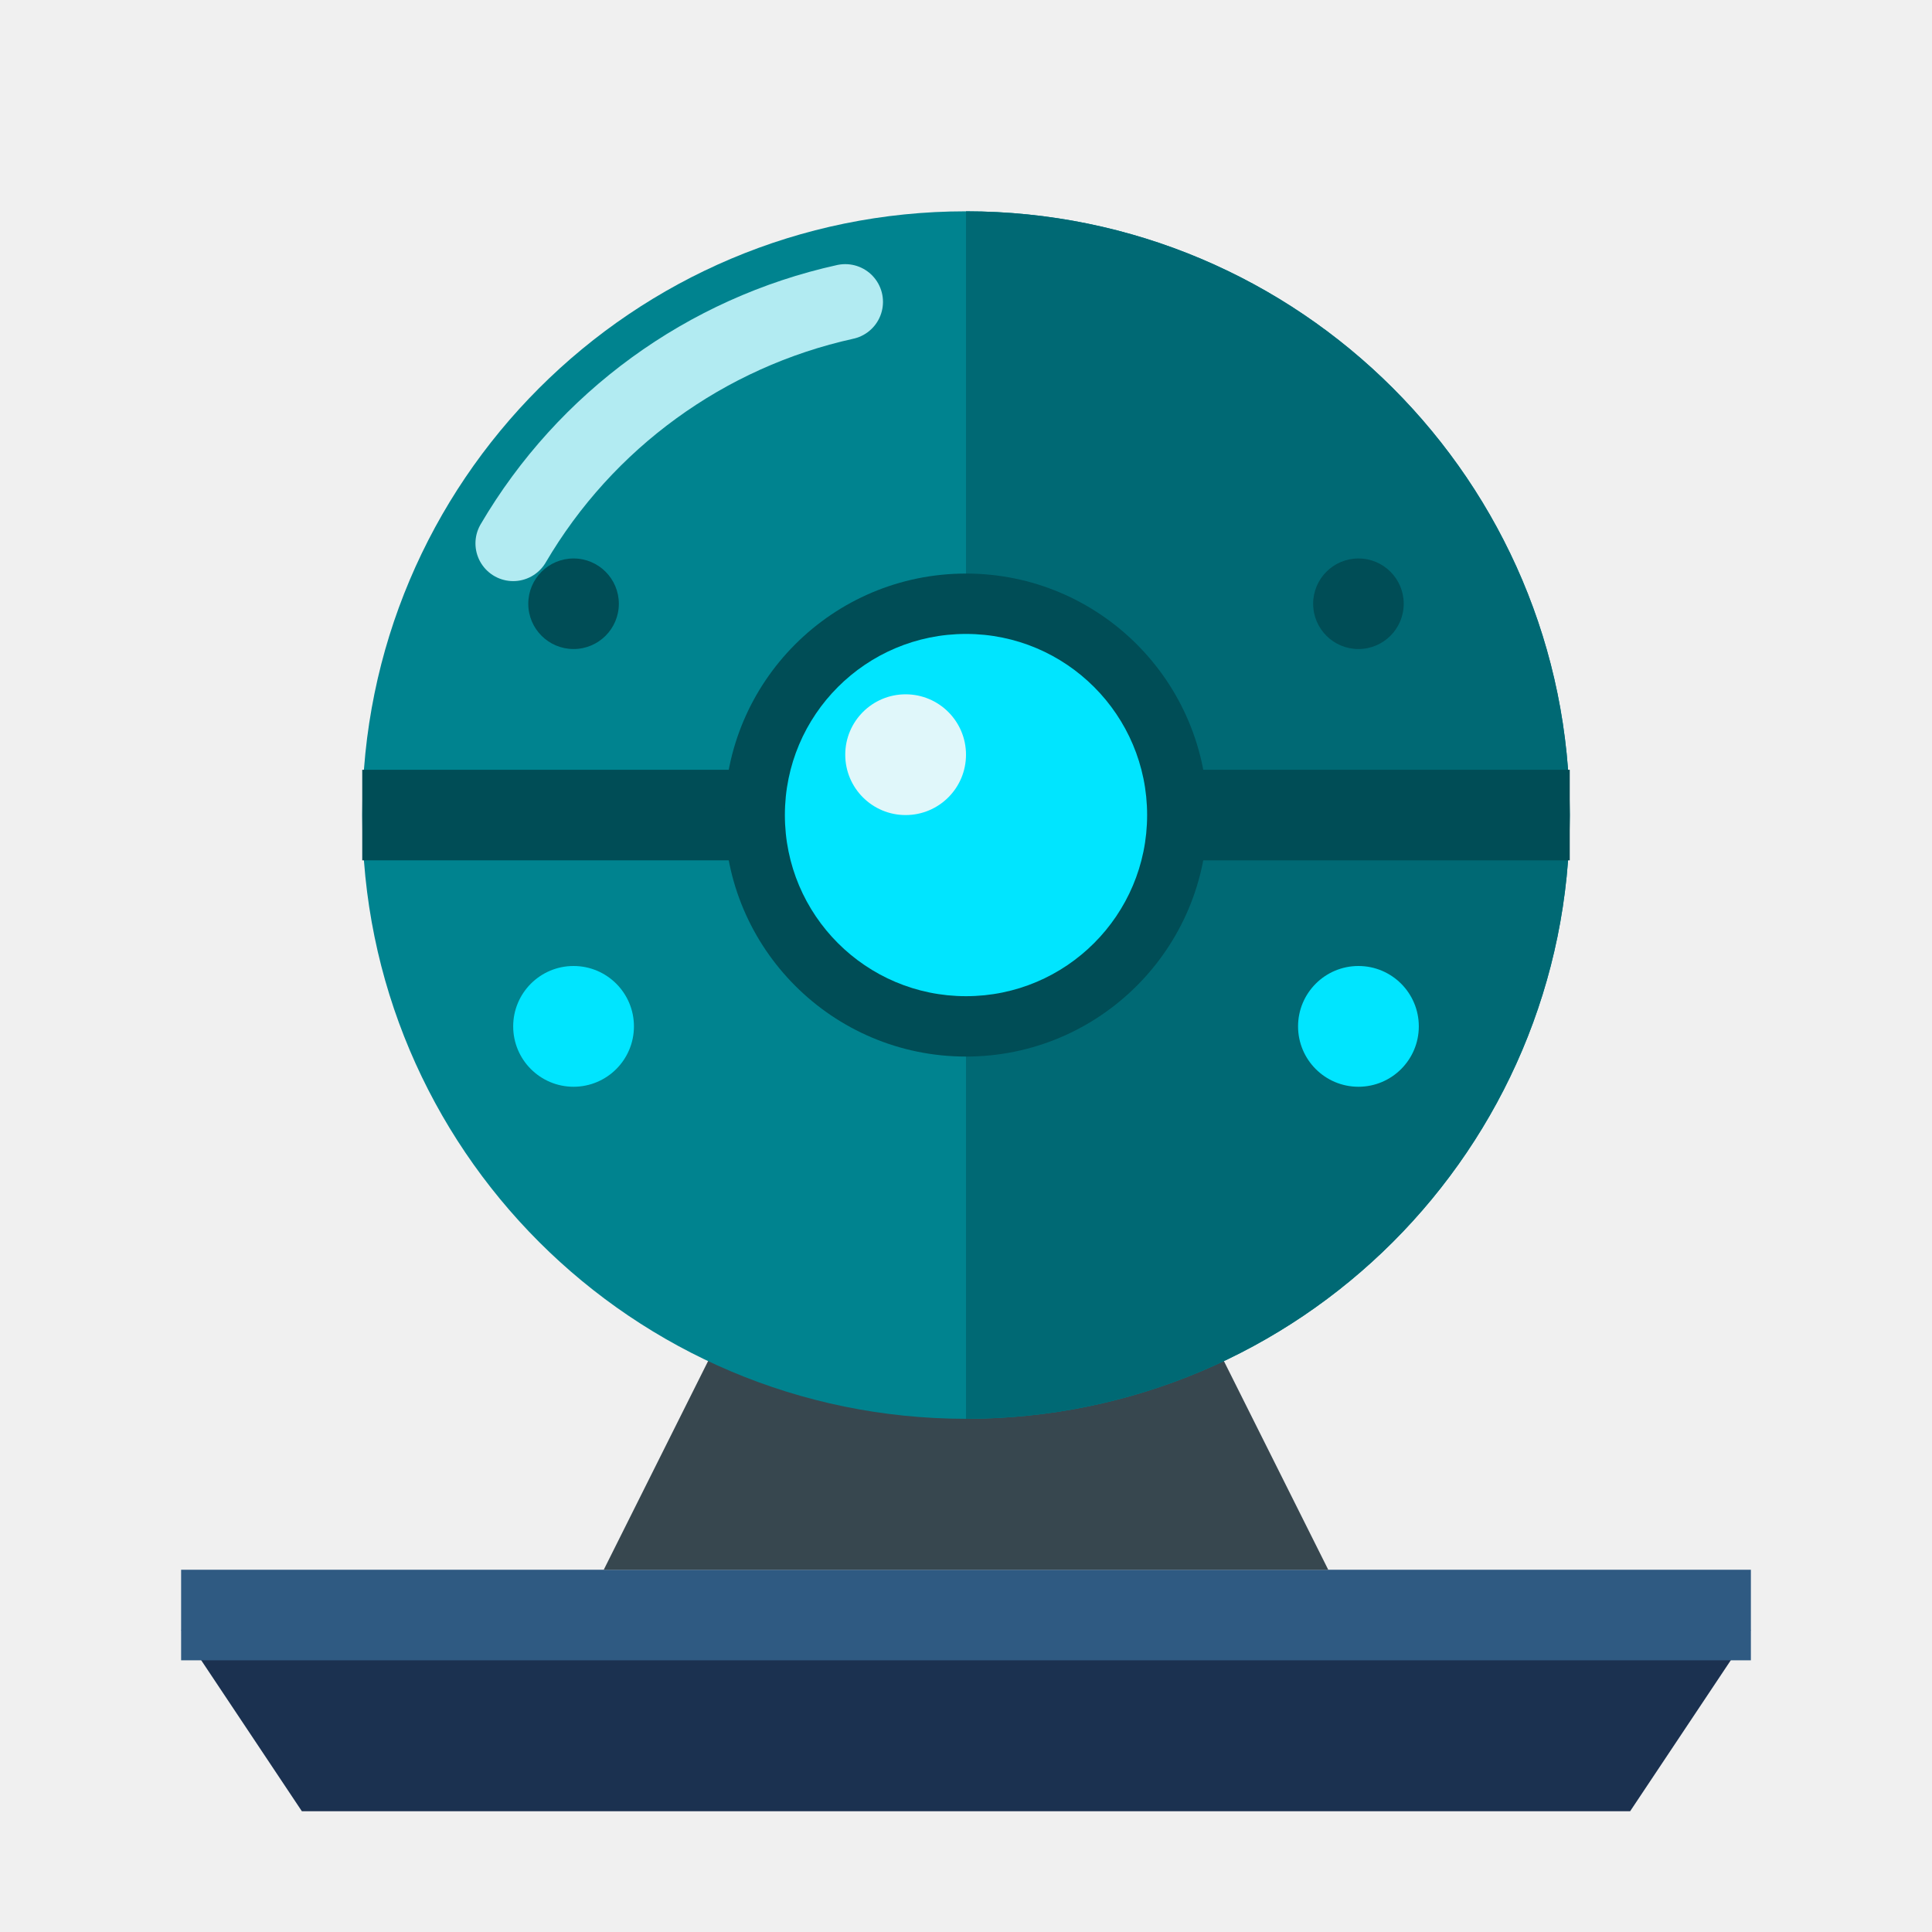
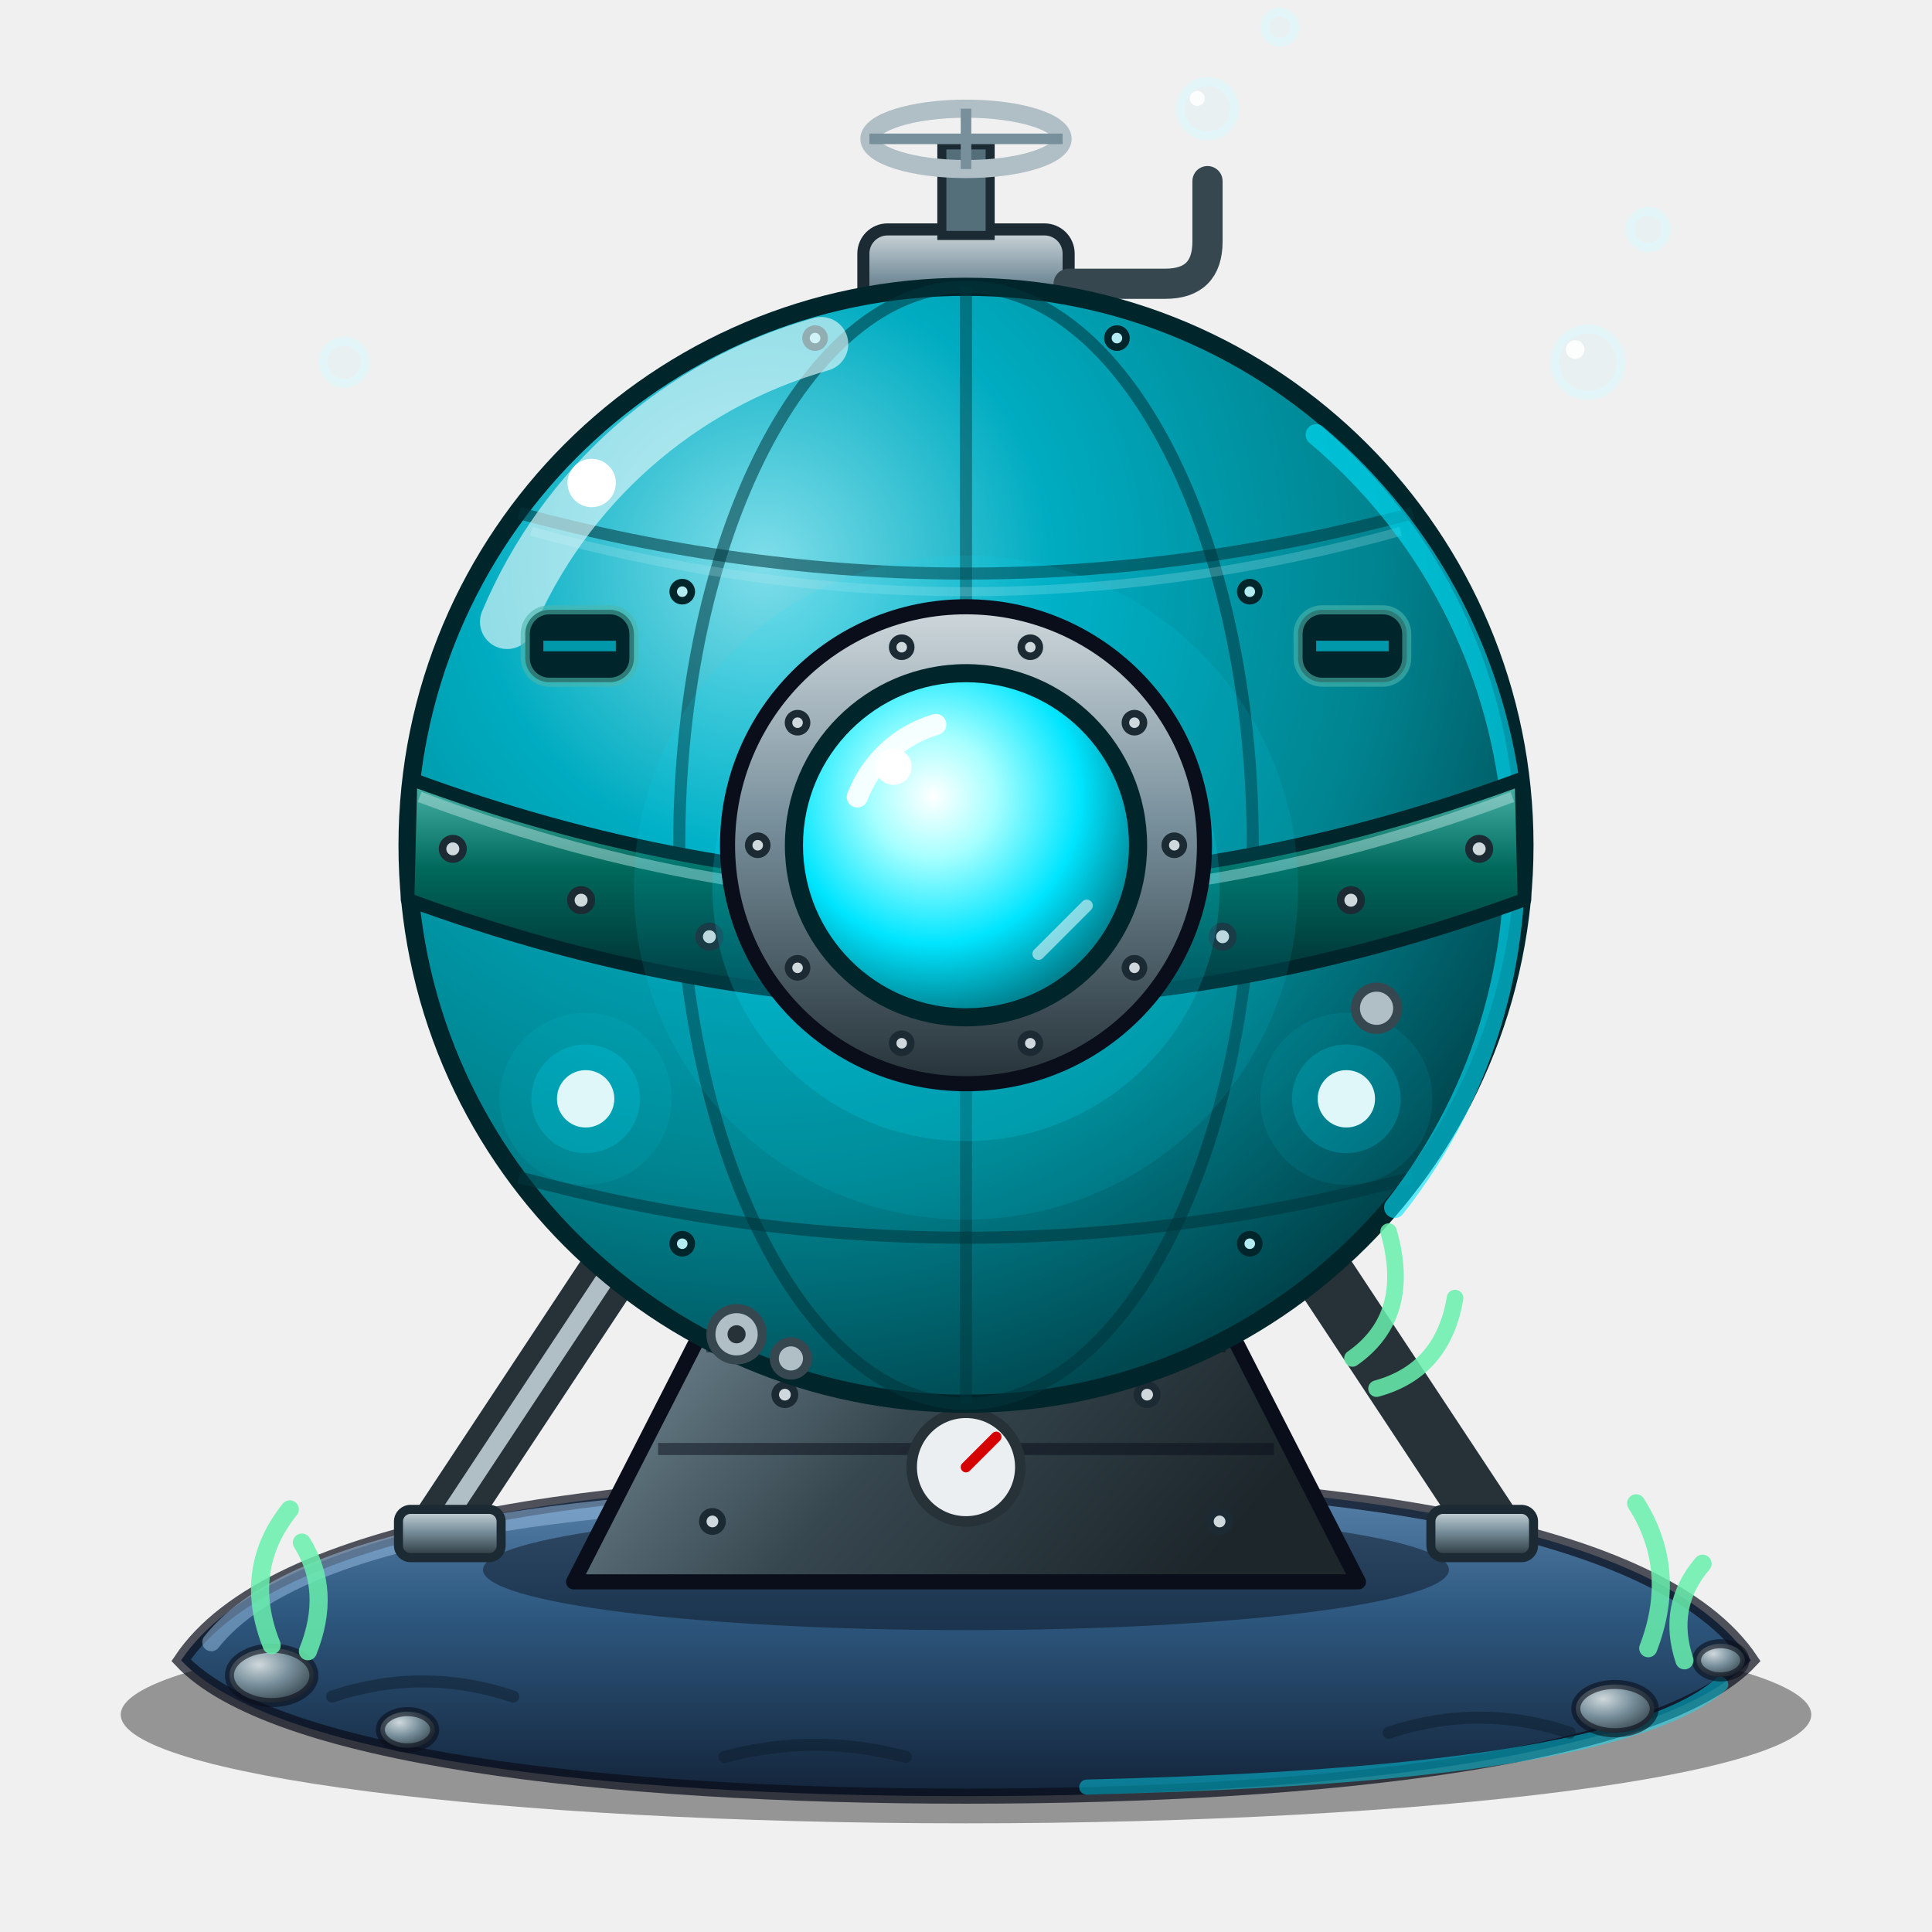
<svg xmlns="http://www.w3.org/2000/svg" viewBox="0 0 64 64">
-   <path d="M6 54 H58 L54 60 H10 Z" fill="#1B3150" />
-   <rect x="6" y="52" width="52" height="3" fill="#2F5A82" />
-   <path d="M20 52 L24 44 H40 L44 52 Z" fill="#37474F" />
-   <circle cx="32" cy="27" r="20" fill="#00838F" />
-   <path d="M32 7 A20 20 0 0 1 32 47 Z" fill="#006974" />
-   <path d="M12 27 H52" stroke="#004D56" stroke-width="3" />
-   <path d="M17 18 A17 17 0 0 1 28 10" fill="none" stroke="#B2EBF2" stroke-width="2.5" stroke-linecap="round" />
-   <circle cx="32" cy="27" r="8" fill="#004D56" />
-   <circle cx="32" cy="27" r="6" fill="#00E5FF" />
-   <circle cx="30" cy="25" r="2" fill="#E0F7FA" />
-   <circle cx="19" cy="34" r="2" fill="#00E5FF" />
-   <circle cx="45" cy="34" r="2" fill="#00E5FF" />
-   <circle cx="19" cy="20" r="1.5" fill="#004D56" />
-   <circle cx="45" cy="20" r="1.5" fill="#004D56" />
+   <defs>
+     <linearGradient id="pcSand" x1="0" y1="0" x2="0" y2="1">
+       <stop offset="0" stop-color="#5B84AC" />
+       <stop offset="0.4" stop-color="#2F5A82" />
+       <stop offset="1" stop-color="#13243A" />
+     </linearGradient>
+     <radialGradient id="pcPeb" cx="0.35" cy="0.3" r="0.75">
+       <stop offset="0" stop-color="#CFD8DC" />
+       <stop offset="0.5" stop-color="#78909C" />
+       <stop offset="1" stop-color="#37474F" />
+     </radialGradient>
+     <radialGradient id="pcHull" cx="0.32" cy="0.25" r="0.85">
+       <stop offset="0" stop-color="#80DEEA" />
+       <stop offset="0.3" stop-color="#00ACC1" />
+       <stop offset="0.65" stop-color="#00838F" />
+       <stop offset="1" stop-color="#00363D" />
+     </radialGradient>
+     <linearGradient id="pcBand" x1="0" y1="0" x2="0" y2="1">
+       <stop offset="0" stop-color="#4DB6AC" />
+       <stop offset="0.4" stop-color="#00695C" />
+       <stop offset="1" stop-color="#00262B" />
+     </linearGradient>
+     <linearGradient id="pcMetal" x1="0" y1="0" x2="0" y2="1">
+       <stop offset="0" stop-color="#CFD8DC" />
+       <stop offset="0.45" stop-color="#78909C" />
+       <stop offset="1" stop-color="#263238" />
+     </linearGradient>
+     <radialGradient id="pcGlass" cx="0.4" cy="0.35" r="0.75">
+       <stop offset="0" stop-color="#FFFFFF" />
+       <stop offset="0.25" stop-color="#A7FFFF" />
+       <stop offset="0.6" stop-color="#00E5FF" />
+       <stop offset="1" stop-color="#00606B" />
+     </radialGradient>
+     <linearGradient id="pcStand" x1="0" y1="0" x2="1" y2="0.3">
+       <stop offset="0" stop-color="#78909C" />
+       <stop offset="0.5" stop-color="#37474F" />
+       <stop offset="1" stop-color="#1C262B" />
+     </linearGradient>
+   </defs>
+   <g>
+     <ellipse cx="32" cy="56.8" rx="28" ry="3.6" fill="#000000" fill-opacity="0.38" />
+     <path d="M6 55 C9 50.5 20 49 32 49 C44 49 55 50.5 58 55 C55 58.2 44 59.5 32 59.5 C20 59.5 9 58.2 6 55 Z" fill="url(#pcSand)" stroke="#0A0E1A" stroke-width="0.5" stroke-opacity="0.7" />
+     <ellipse cx="32" cy="52" rx="16" ry="2" fill="#0A0E1A" fill-opacity="0.45" />
+     <path d="M7 54.4 C10 50.6 20 49.6 30 49.5" fill="none" stroke="#9CC3E6" stroke-opacity="0.5" stroke-width="0.6" stroke-linecap="round" />
+     <path d="M57 55.8 C54 58.4 44 59 36 59.2" fill="none" stroke="#00E5FF" stroke-opacity="0.45" stroke-width="0.5" stroke-linecap="round" />
+     <path d="M11 56.2 q3 -1 6 0 M46 57.4 q3 -1 6 0 M24 58.2 q3 -0.8 6 0" fill="none" stroke="#0D1B2A" stroke-opacity="0.45" stroke-width="0.4" stroke-linecap="round" />
+     <ellipse cx="9" cy="55.5" rx="1.4" ry="0.9" fill="url(#pcPeb)" stroke="#0A0E1A" stroke-width="0.3" stroke-opacity="0.6" />
+     <ellipse cx="13.5" cy="57.3" rx="0.9" ry="0.6" fill="url(#pcPeb)" stroke="#0A0E1A" stroke-width="0.3" stroke-opacity="0.6" />
+     <ellipse cx="53.5" cy="56.6" rx="1.3" ry="0.8" fill="url(#pcPeb)" stroke="#0A0E1A" stroke-width="0.3" stroke-opacity="0.6" />
+     <ellipse cx="57" cy="55" rx="0.8" ry="0.55" fill="url(#pcPeb)" stroke="#0A0E1A" stroke-width="0.3" stroke-opacity="0.6" />
+     <path d="M9 54.5 q-1 -2.5 0.6 -4.5 M10.2 54.7 q0.8 -2 -0.2 -3.6 M54.6 54.6 q1 -2.6 -0.4 -4.8 M55.8 55 q-0.6 -1.8 0.6 -3.2" fill="none" stroke="#69F0AE" stroke-opacity="0.85" stroke-width="0.6" stroke-linecap="round" />
+   </g>
+   <g>
+     <path d="M14.6 50.6 L22 39.4 M49.4 50.6 L42 39.4" stroke="#263238" stroke-width="2" stroke-linecap="round" />
+     <path d="M14.6 50.6 L22 39.4" stroke="#B0BEC5" stroke-width="0.6" stroke-linecap="round" />
+     <path d="M19 52.4 L23.6 43.4 H40.4 L45 52.4 Z" fill="url(#pcStand)" stroke="#0A0E1A" stroke-width="0.5" stroke-linejoin="round" />
+     <path d="M23.4 44.6 H40.6 M21.8 48 H42.2" stroke="#0A0E1A" stroke-opacity="0.5" stroke-width="0.4" />
+     <path d="M23.9 44 H40" stroke="#FFFFFF" stroke-opacity="0.35" stroke-width="0.3" />
+     <circle cx="23.6" cy="50.4" r="0.32" fill="#CFD8DC" stroke="#1C2A33" stroke-width="0.25" />
+     <circle cx="40.4" cy="50.4" r="0.32" fill="#CFD8DC" stroke="#1C2A33" stroke-width="0.25" />
+     <circle cx="26" cy="46.2" r="0.32" fill="#CFD8DC" stroke="#1C2A33" stroke-width="0.25" />
+     <circle cx="38" cy="46.2" r="0.32" fill="#CFD8DC" stroke="#1C2A33" stroke-width="0.25" />
+     <rect x="13.2" y="50" width="3.4" height="1.6" rx="0.4" fill="url(#pcMetal)" stroke="#1C2A33" stroke-width="0.3" />
+     <rect x="47.4" y="50" width="3.4" height="1.6" rx="0.4" fill="url(#pcMetal)" stroke="#1C2A33" stroke-width="0.3" />
+     <circle cx="32" cy="48.6" r="1.8" fill="#ECEFF1" stroke="#263238" stroke-width="0.35" />
+     <path d="M32 48.6 L33 47.6" stroke="#D50000" stroke-width="0.35" stroke-linecap="round" />
+   </g>
+   <g>
+     <rect x="28.6" y="7.6" width="6.8" height="3.6" rx="0.8" fill="url(#pcMetal)" stroke="#1C2A33" stroke-width="0.4" />
+     <rect x="31.2" y="4.8" width="1.6" height="3" fill="#546E7A" stroke="#1C2A33" stroke-width="0.3" />
+     <ellipse cx="32" cy="4.6" rx="3.2" ry="1" fill="none" stroke="#B0BEC5" stroke-width="0.6" />
+     <path d="M28.8 4.6 H35.2 M32 3.6 V5.6" stroke="#78909C" stroke-width="0.35" />
+     <path d="M35.4 9.4 H38.6 Q40 9.4 40 8 V6" fill="none" stroke="#37474F" stroke-width="1" stroke-linecap="round" />
+   </g>
+   <g>
+     <circle cx="32" cy="28" r="18.5" fill="url(#pcHull)" stroke="#00262B" stroke-width="0.6" />
+     <ellipse cx="32" cy="28" rx="9.5" ry="18.5" fill="none" stroke="#00363D" stroke-opacity="0.55" stroke-width="0.4" />
+     <path d="M32 9.5 V46.5" stroke="#00363D" stroke-opacity="0.45" stroke-width="0.4" />
+     <path d="M17.2 17 Q32 21 46.8 17 M17.2 39 Q32 43 46.8 39" fill="none" stroke="#00363D" stroke-opacity="0.55" stroke-width="0.4" />
+     <path d="M17.6 17.6 Q32 21.6 46.4 17.6" fill="none" stroke="#B2EBF2" stroke-opacity="0.25" stroke-width="0.3" />
+     <circle cx="22.6" cy="19.6" r="0.3" fill="#B2EBF2" stroke="#00262B" stroke-width="0.25" />
+     <circle cx="41.4" cy="19.6" r="0.3" fill="#B2EBF2" stroke="#00262B" stroke-width="0.25" />
+     <circle cx="22.6" cy="41.2" r="0.3" fill="#B2EBF2" stroke="#00262B" stroke-width="0.25" />
+     <circle cx="41.4" cy="41.2" r="0.3" fill="#B2EBF2" stroke="#00262B" stroke-width="0.25" />
+     <circle cx="27" cy="11.2" r="0.3" fill="#B2EBF2" stroke="#00262B" stroke-width="0.25" />
+     <circle cx="37" cy="11.2" r="0.3" fill="#B2EBF2" stroke="#00262B" stroke-width="0.25" />
+     <path d="M43.6 14.4 A18.5 18.5 0 0 1 46.2 40" fill="none" stroke="#00E5FF" stroke-opacity="0.6" stroke-width="0.7" stroke-linecap="round" />
+     <path d="M16.8 20.6 A16 16 0 0 1 27.2 11.4" fill="none" stroke="#E0F7FA" stroke-opacity="0.65" stroke-width="1.8" stroke-linecap="round" />
+     <circle cx="19.6" cy="16" r="0.8" fill="#FFFFFF" />
+   </g>
+   <g>
+     <path d="M13.6 25.8 Q32 32.6 50.4 25.8 L50.5 29.8 Q32 36.6 13.5 29.8 Z" fill="url(#pcBand)" stroke="#00262B" stroke-width="0.45" stroke-linejoin="round" />
+     <path d="M13.9 26.4 Q32 33.2 50.1 26.4" fill="none" stroke="#B2DFDB" stroke-opacity="0.5" stroke-width="0.35" />
+     <circle cx="15" cy="28.12" r="0.34" fill="#CFD8DC" stroke="#1C2A33" stroke-width="0.25" />
+     <circle cx="19.25" cy="29.82" r="0.34" fill="#CFD8DC" stroke="#1C2A33" stroke-width="0.25" />
+     <circle cx="23.5" cy="31.03" r="0.34" fill="#CFD8DC" stroke="#1C2A33" stroke-width="0.25" />
+     <circle cx="40.5" cy="31.03" r="0.34" fill="#CFD8DC" stroke="#1C2A33" stroke-width="0.25" />
+     <circle cx="44.75" cy="29.82" r="0.34" fill="#CFD8DC" stroke="#1C2A33" stroke-width="0.25" />
+     <circle cx="49" cy="28.12" r="0.34" fill="#CFD8DC" stroke="#1C2A33" stroke-width="0.25" />
+   </g>
+   <g>
+     <circle cx="19.4" cy="36.4" r="2.85" fill="#00E5FF" fill-opacity="0.08" />
+     <circle cx="19.4" cy="36.4" r="1.8" fill="#00E5FF" fill-opacity="0.2" />
+     <circle cx="19.4" cy="36.4" r="0.95" fill="#E0F7FA" />
+     <circle cx="44.6" cy="36.4" r="2.85" fill="#00E5FF" fill-opacity="0.08" />
+     <circle cx="44.6" cy="36.4" r="1.8" fill="#00E5FF" fill-opacity="0.2" />
+     <circle cx="44.6" cy="36.4" r="0.95" fill="#E0F7FA" />
+     <rect x="17.4" y="20.2" width="3.6" height="2.4" rx="0.8" fill="#00262B" stroke="#4DB6AC" stroke-opacity="0.6" stroke-width="0.3" />
+     <rect x="43" y="20.2" width="3.6" height="2.4" rx="0.8" fill="#00262B" stroke="#4DB6AC" stroke-opacity="0.6" stroke-width="0.3" />
+     <path d="M18 21.4 H20.4 M43.6 21.4 H46" stroke="#00E5FF" stroke-opacity="0.6" stroke-width="0.35" />
+   </g>
+   <g>
+     <circle cx="32" cy="29.4" r="11" fill="#00E5FF" fill-opacity="0.1" />
+     <circle cx="32" cy="29.4" r="8.4" fill="#00E5FF" fill-opacity="0.18" />
+     <circle cx="32" cy="28" r="7.9" fill="url(#pcMetal)" stroke="#0A0E1A" stroke-width="0.5" />
+     <circle cx="32" cy="28" r="6" fill="#00262B" />
+     <circle cx="32" cy="28" r="5.4" fill="url(#pcGlass)" />
+     <circle cx="38.9" cy="28" r="0.3" fill="#CFD8DC" stroke="#1C2A33" stroke-width="0.25" />
+     <circle cx="37.58" cy="32.06" r="0.3" fill="#CFD8DC" stroke="#1C2A33" stroke-width="0.25" />
+     <circle cx="34.13" cy="34.56" r="0.3" fill="#CFD8DC" stroke="#1C2A33" stroke-width="0.25" />
+     <circle cx="29.87" cy="34.56" r="0.3" fill="#CFD8DC" stroke="#1C2A33" stroke-width="0.25" />
+     <circle cx="26.42" cy="32.06" r="0.3" fill="#CFD8DC" stroke="#1C2A33" stroke-width="0.25" />
+     <circle cx="25.1" cy="28" r="0.3" fill="#CFD8DC" stroke="#1C2A33" stroke-width="0.25" />
+     <circle cx="26.42" cy="23.94" r="0.3" fill="#CFD8DC" stroke="#1C2A33" stroke-width="0.25" />
+     <circle cx="29.87" cy="21.44" r="0.3" fill="#CFD8DC" stroke="#1C2A33" stroke-width="0.25" />
+     <circle cx="34.13" cy="21.44" r="0.3" fill="#CFD8DC" stroke="#1C2A33" stroke-width="0.25" />
+     <circle cx="37.58" cy="23.94" r="0.3" fill="#CFD8DC" stroke="#1C2A33" stroke-width="0.25" />
+     <path d="M28.4 26.4 A4 4 0 0 1 31 24" fill="none" stroke="#FFFFFF" stroke-opacity="0.9" stroke-width="0.7" stroke-linecap="round" />
+     <circle cx="29.6" cy="25.4" r="0.6" fill="#FFFFFF" />
+     <path d="M34.4 31.6 L36 30" stroke="#E0F7FA" stroke-opacity="0.6" stroke-width="0.4" stroke-linecap="round" />
+   </g>
+   <g>
+     <circle cx="24.4" cy="44.2" r="0.85" fill="#B0BEC5" stroke="#37474F" stroke-width="0.3" />
+     <circle cx="24.4" cy="44.2" r="0.3" fill="#263238" />
+     <circle cx="26.2" cy="45" r="0.55" fill="#B0BEC5" stroke="#37474F" stroke-width="0.3" />
+     <circle cx="45.6" cy="33.4" r="0.7" fill="#B0BEC5" stroke="#37474F" stroke-width="0.3" />
+     <path d="M44.8 45 q2 -1.4 1.2 -4.2 M45.6 46 q2.2 -0.6 2.6 -3" fill="none" stroke="#69F0AE" stroke-opacity="0.85" stroke-width="0.55" stroke-linecap="round" />
+   </g>
+   <g>
+     <circle cx="40" cy="3.6" r="0.9" fill="#B2EBF2" fill-opacity="0.12" stroke="#E0F7FA" stroke-opacity="0.75" stroke-width="0.3" />
+     <circle cx="39.66" cy="3.26" r="0.25" fill="#FFFFFF" fill-opacity="0.85" />
+     <circle cx="42.4" cy="0.9" r="0.5" fill="#B2EBF2" fill-opacity="0.12" stroke="#E0F7FA" stroke-opacity="0.75" stroke-width="0.3" />
+     <circle cx="52.6" cy="12" r="1.1" fill="#B2EBF2" fill-opacity="0.12" stroke="#E0F7FA" stroke-opacity="0.75" stroke-width="0.3" />
+     <circle cx="52.18" cy="11.58" r="0.31" fill="#FFFFFF" fill-opacity="0.85" />
+     <circle cx="54.6" cy="7.6" r="0.6" fill="#B2EBF2" fill-opacity="0.12" stroke="#E0F7FA" stroke-opacity="0.75" stroke-width="0.3" />
+     <circle cx="11.4" cy="12" r="0.7" fill="#B2EBF2" fill-opacity="0.12" stroke="#E0F7FA" stroke-opacity="0.75" stroke-width="0.3" />
+   </g>
</svg>
